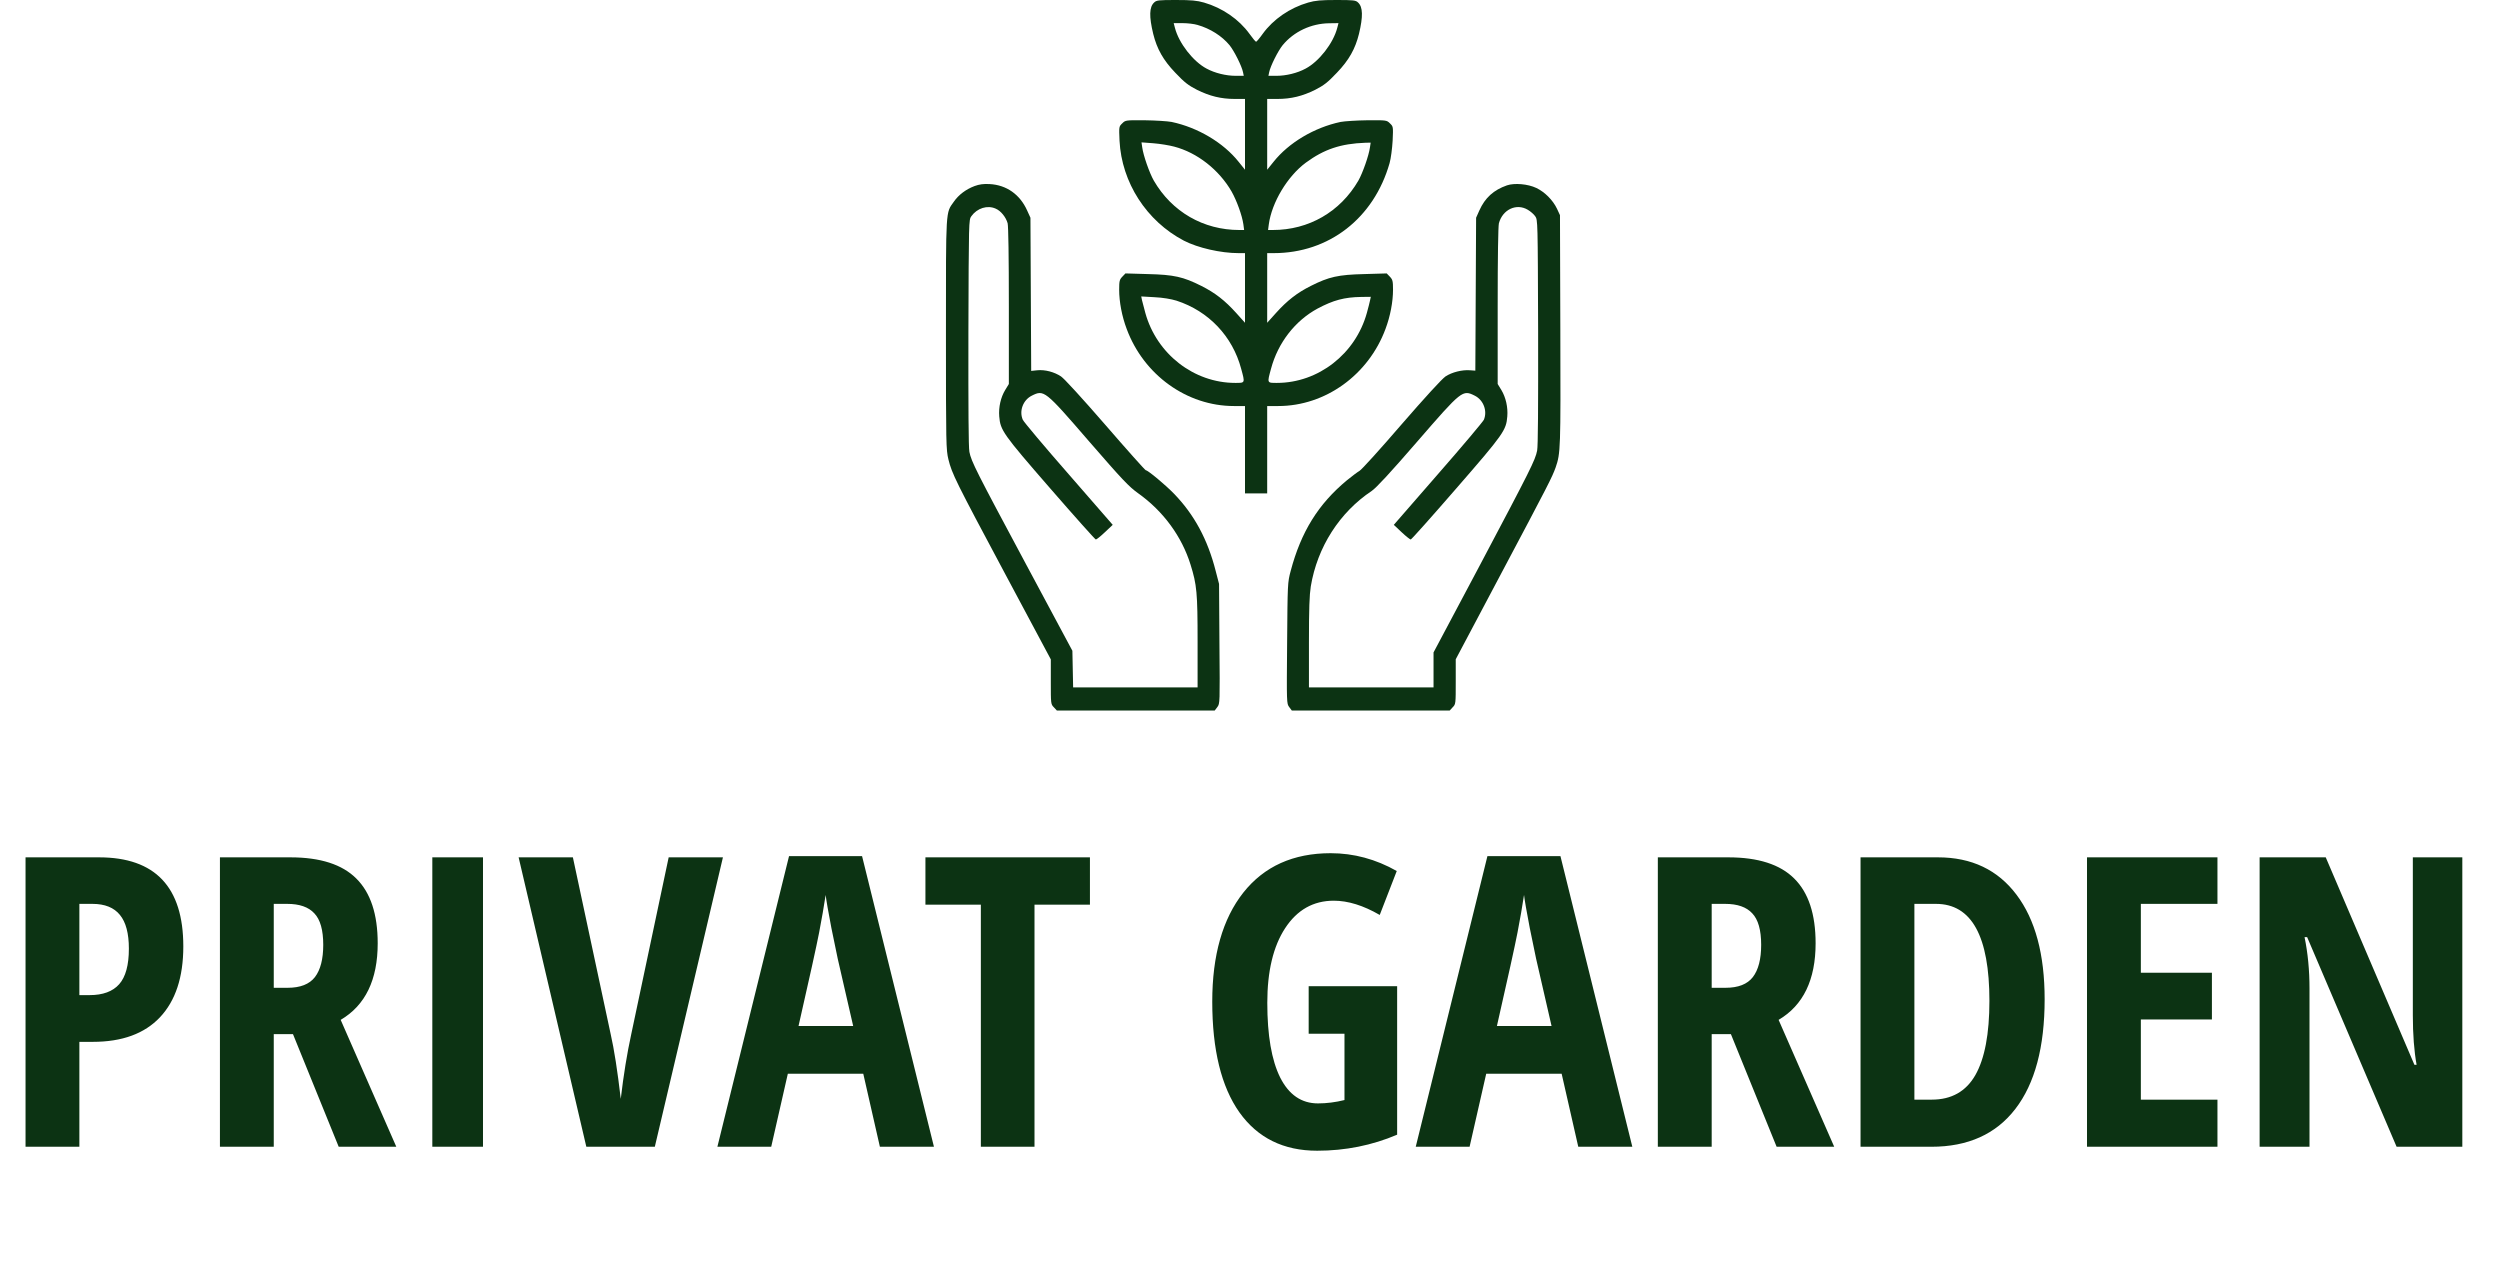
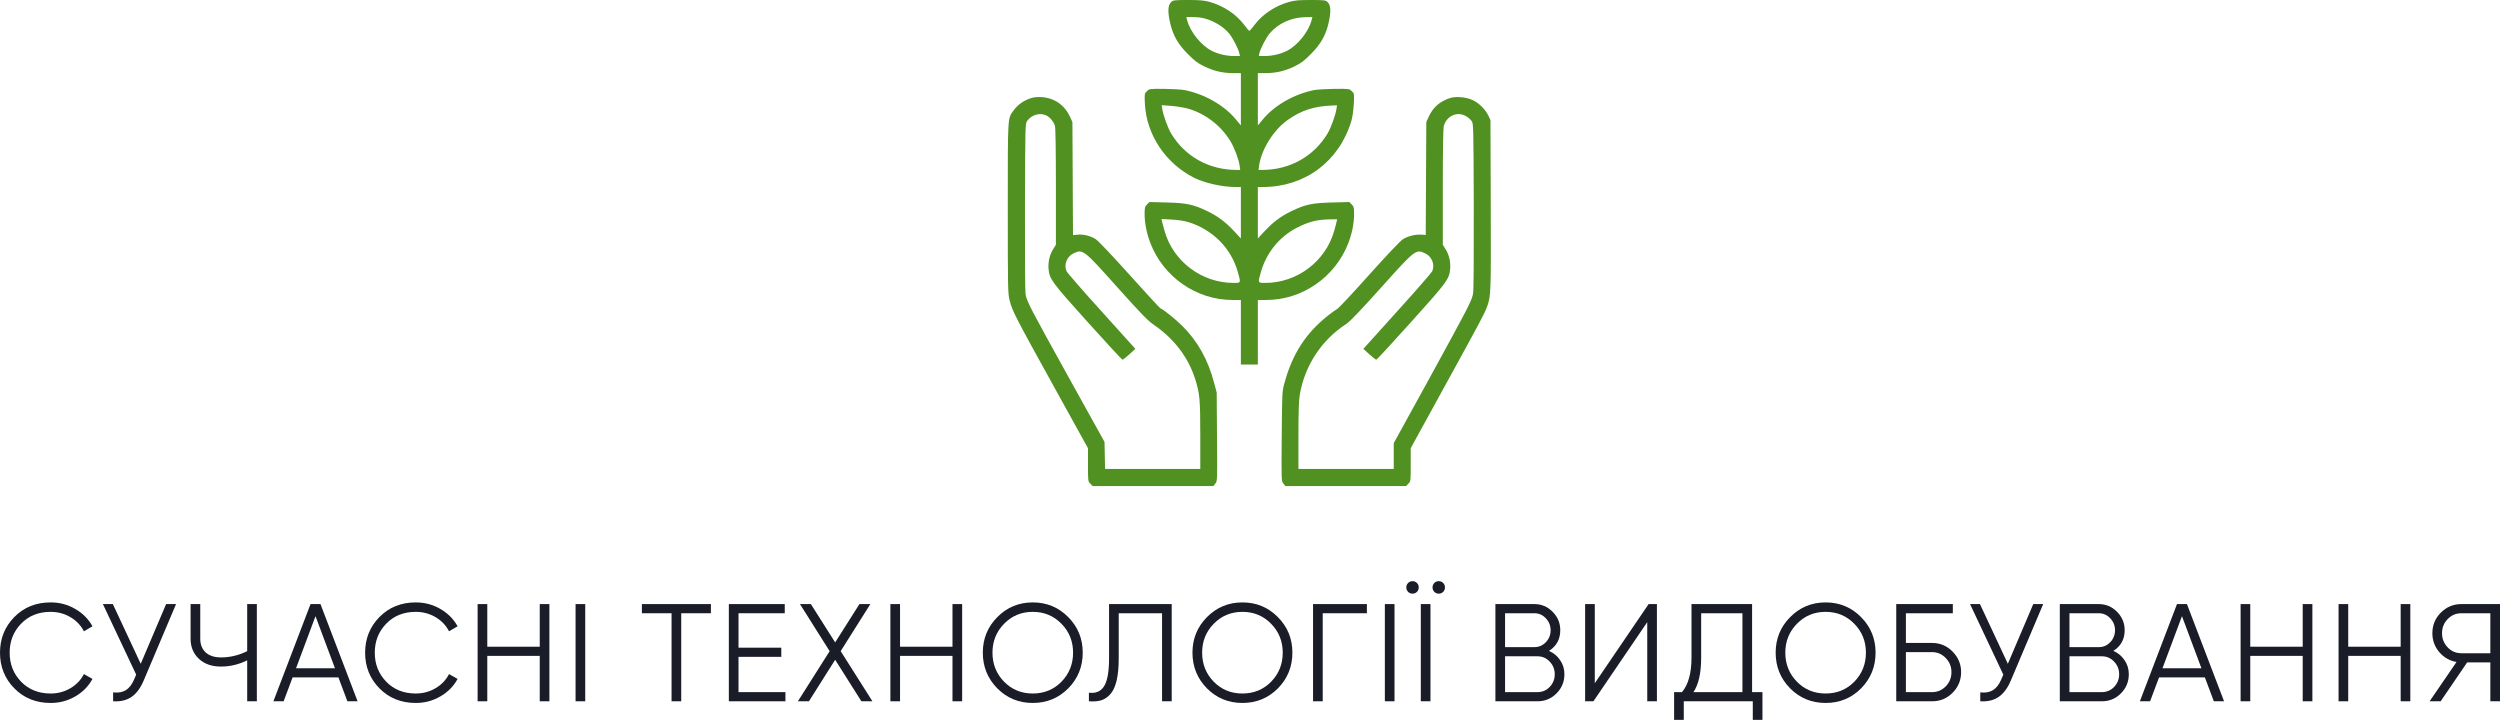
- <svg xmlns="http://www.w3.org/2000/svg" width="111" height="57" viewBox="0 0 111 57" fill="none">
-   <path d="M51.241 0.114C51.027 0.314 51.016 0.73 51.203 1.506C51.367 2.168 51.646 2.67 52.183 3.229C52.594 3.663 52.758 3.788 53.147 3.988C53.711 4.267 54.209 4.393 54.828 4.393H55.278V7.536L54.998 7.188C54.319 6.333 53.18 5.659 52.019 5.414C51.838 5.38 51.307 5.346 50.83 5.34C49.987 5.334 49.97 5.334 49.828 5.477C49.68 5.62 49.68 5.62 49.707 6.247C49.8 8.101 50.907 9.818 52.566 10.686C53.185 11.005 54.199 11.239 54.993 11.239H55.278V14.331L54.889 13.898C54.39 13.344 53.952 13.002 53.339 12.694C52.533 12.289 52.123 12.197 50.967 12.169L49.97 12.14L49.833 12.283C49.707 12.414 49.691 12.477 49.691 12.865C49.691 13.396 49.811 14.04 50.025 14.605C50.781 16.647 52.698 18.028 54.785 18.028H55.278V21.907H56.263V18.028H56.756C58.843 18.028 60.76 16.647 61.516 14.605C61.729 14.04 61.85 13.396 61.85 12.865C61.85 12.477 61.833 12.414 61.708 12.283L61.57 12.14L60.574 12.169C59.418 12.197 59.007 12.289 58.202 12.694C57.589 13.002 57.151 13.344 56.652 13.898L56.263 14.331V11.239H56.554C59.007 11.239 61.001 9.687 61.697 7.245C61.757 7.034 61.812 6.601 61.833 6.247C61.861 5.62 61.861 5.62 61.713 5.477C61.57 5.334 61.554 5.334 60.71 5.34C60.234 5.346 59.703 5.38 59.522 5.414C58.361 5.659 57.222 6.333 56.543 7.188L56.263 7.536V4.393H56.718C57.331 4.393 57.83 4.267 58.394 3.988C58.783 3.788 58.947 3.663 59.358 3.229C59.895 2.67 60.174 2.168 60.338 1.506C60.524 0.73 60.514 0.314 60.3 0.114C60.196 0.011 60.103 0 59.331 0C58.646 0 58.399 0.023 58.082 0.114C57.271 0.348 56.532 0.856 56.066 1.5C55.929 1.694 55.792 1.854 55.77 1.854C55.748 1.854 55.612 1.694 55.475 1.5C55.009 0.856 54.27 0.348 53.459 0.114C53.141 0.023 52.895 0 52.21 0C51.438 0 51.345 0.011 51.241 0.114ZM53.169 1.107C53.733 1.267 54.253 1.597 54.593 2.008C54.796 2.259 55.135 2.932 55.19 3.206L55.223 3.366H54.861C54.44 3.366 53.941 3.246 53.574 3.047C52.977 2.733 52.342 1.917 52.167 1.238L52.112 1.027H52.501C52.72 1.027 53.021 1.061 53.169 1.107ZM59.374 1.238C59.199 1.917 58.564 2.733 57.967 3.047C57.6 3.246 57.101 3.366 56.68 3.366H56.318L56.351 3.206C56.406 2.932 56.745 2.259 56.948 2.008C57.446 1.403 58.213 1.044 59.013 1.033L59.429 1.027L59.374 1.238ZM52.134 6.51C53.158 6.778 54.122 7.536 54.681 8.501C54.916 8.917 55.151 9.573 55.206 9.961L55.239 10.212H55.026C53.432 10.212 52.035 9.408 51.23 8.021C51.038 7.685 50.764 6.909 50.715 6.544L50.682 6.321L51.214 6.361C51.504 6.384 51.92 6.452 52.134 6.51ZM60.826 6.544C60.776 6.909 60.502 7.685 60.311 8.021C59.505 9.408 58.109 10.212 56.515 10.212H56.302L56.335 9.961C56.466 8.991 57.162 7.827 57.978 7.223C58.794 6.624 59.528 6.378 60.628 6.338L60.858 6.333L60.826 6.544ZM52.238 13.35C53.662 13.812 54.724 14.93 55.108 16.374C55.283 17.018 55.288 17.001 54.845 17.001C53.01 17.001 51.356 15.717 50.852 13.892C50.792 13.669 50.726 13.418 50.704 13.327L50.671 13.162L51.263 13.196C51.63 13.213 51.997 13.276 52.238 13.35ZM60.831 13.333C60.815 13.424 60.749 13.669 60.689 13.892C60.185 15.717 58.531 17.001 56.696 17.001C56.252 17.001 56.258 17.018 56.433 16.374C56.74 15.221 57.501 14.24 58.504 13.698C59.205 13.327 59.686 13.196 60.442 13.184L60.864 13.179L60.831 13.333Z" fill="#0C3313" />
-   <path d="M43.276 8.259C42.893 8.402 42.564 8.647 42.351 8.955C41.984 9.474 42 9.189 42 14.831C42 19.766 42.006 19.966 42.11 20.399C42.269 21.038 42.411 21.329 44.651 25.523L46.656 29.276V30.275C46.656 31.25 46.656 31.267 46.792 31.404L46.924 31.547H53.934L54.05 31.393C54.165 31.239 54.165 31.222 54.143 28.58L54.126 25.927L53.978 25.357C53.622 23.954 53.025 22.847 52.122 21.917C51.727 21.512 50.966 20.879 50.873 20.879C50.846 20.879 50.04 19.977 49.087 18.876C48.058 17.689 47.253 16.811 47.11 16.714C46.809 16.514 46.398 16.406 46.053 16.44L45.785 16.469L45.752 9.668L45.604 9.343C45.286 8.635 44.689 8.213 43.944 8.173C43.671 8.156 43.479 8.185 43.276 8.259ZM44.207 9.263C44.437 9.36 44.662 9.64 44.739 9.913C44.772 10.05 44.793 11.38 44.793 13.588V17.05L44.629 17.319C44.432 17.644 44.333 18.083 44.366 18.488C44.416 19.104 44.525 19.264 46.628 21.683C47.713 22.932 48.627 23.954 48.655 23.954C48.688 23.954 48.868 23.811 49.06 23.628L49.405 23.303L47.444 21.05C46.36 19.812 45.445 18.722 45.412 18.637C45.242 18.248 45.423 17.764 45.807 17.57C46.354 17.296 46.387 17.319 48.348 19.589C49.838 21.306 50.117 21.603 50.539 21.905C51.651 22.698 52.472 23.817 52.861 25.072C53.14 25.968 53.173 26.316 53.173 28.501V30.52H47.647L47.614 28.894L45.566 25.072C43.337 20.907 43.128 20.502 43.041 20.063C43.002 19.863 42.992 18.151 42.997 14.763C43.013 9.788 43.013 9.759 43.128 9.6C43.386 9.24 43.84 9.098 44.207 9.263Z" fill="#0C3313" />
-   <path d="M66.908 8.23C66.311 8.441 65.938 8.778 65.681 9.349L65.539 9.668L65.505 16.457L65.27 16.44C64.92 16.412 64.465 16.526 64.18 16.714C64.032 16.811 63.26 17.655 62.225 18.848C61.288 19.937 60.45 20.861 60.362 20.907C60.28 20.953 60.029 21.141 59.804 21.324C58.533 22.379 57.767 23.611 57.306 25.351C57.169 25.865 57.169 25.899 57.148 28.552C57.126 31.228 57.126 31.239 57.241 31.393L57.356 31.547H64.367L64.498 31.404C64.635 31.267 64.635 31.25 64.635 30.269V29.271L66.628 25.511C68.781 21.455 68.907 21.204 69.071 20.753C69.29 20.12 69.295 19.949 69.279 14.66L69.263 9.554L69.131 9.269C68.95 8.886 68.584 8.521 68.211 8.345C67.839 8.168 67.247 8.116 66.908 8.23ZM67.834 9.314C67.954 9.383 68.102 9.514 68.162 9.6C68.277 9.759 68.277 9.788 68.293 14.734C68.299 18.106 68.288 19.806 68.249 20.006C68.162 20.439 67.965 20.827 65.713 25.083L63.649 28.968V30.52H58.117V28.529C58.117 27.006 58.139 26.424 58.199 26.036C58.489 24.29 59.476 22.75 60.905 21.797C61.113 21.654 61.71 21.01 62.926 19.606C64.909 17.319 64.936 17.296 65.484 17.57C65.867 17.764 66.048 18.248 65.884 18.637C65.845 18.722 64.93 19.812 63.846 21.05L61.885 23.303L62.23 23.628C62.422 23.811 62.608 23.954 62.636 23.954C62.669 23.954 63.578 22.932 64.662 21.683C66.766 19.264 66.875 19.104 66.924 18.488C66.957 18.083 66.858 17.644 66.662 17.319L66.497 17.05V13.588C66.497 11.38 66.519 10.05 66.551 9.913C66.716 9.303 67.329 9.012 67.834 9.314Z" fill="#0C3313" />
-   <path d="M8.139 42.021C8.139 43.386 7.793 44.435 7.102 45.168C6.416 45.894 5.423 46.258 4.122 46.258H3.524V50.916H1.134V38.066H4.395C6.891 38.066 8.139 39.385 8.139 42.021ZM3.524 44.183H3.981C4.567 44.183 5.004 44.022 5.291 43.7C5.578 43.378 5.722 42.85 5.722 42.118C5.722 41.444 5.59 40.946 5.326 40.624C5.062 40.296 4.655 40.132 4.104 40.132H3.524V44.183ZM12.155 45.915V50.916H9.765V38.066H12.894C14.218 38.066 15.193 38.38 15.82 39.007C16.453 39.633 16.77 40.592 16.77 41.881C16.77 43.504 16.222 44.638 15.126 45.282L17.596 50.916H15.038L13.008 45.915H12.155ZM12.155 43.858H12.771C13.333 43.858 13.737 43.7 13.983 43.383C14.229 43.061 14.352 42.584 14.352 41.951C14.352 41.295 14.221 40.829 13.957 40.553C13.699 40.272 13.298 40.132 12.753 40.132H12.155V43.858ZM19.195 50.916V38.066H21.445V50.916H19.195ZM29.689 38.066H32.098L29.074 50.916H26.033L23.027 38.066H25.436L27.114 45.915C27.267 46.583 27.416 47.541 27.562 48.789C27.686 47.728 27.841 46.77 28.028 45.915L29.689 38.066ZM39.067 50.916L38.329 47.673H34.98L34.242 50.916H31.852L35.033 38.013H38.276L41.467 50.916H39.067ZM37.881 45.554L37.195 42.566C37.154 42.385 37.06 41.93 36.914 41.204C36.773 40.471 36.688 39.982 36.659 39.736C36.583 40.24 36.486 40.797 36.369 41.406C36.252 42.01 35.947 43.392 35.455 45.554H37.881ZM45.932 50.916H43.55V40.167H41.089V38.066H48.393V40.167H45.932V50.916ZM58.105 43.788H62.033V50.38C60.92 50.854 59.736 51.092 58.482 51.092C56.988 51.092 55.837 50.523 55.028 49.386C54.226 48.25 53.824 46.612 53.824 44.473C53.824 42.411 54.284 40.797 55.204 39.631C56.13 38.465 57.422 37.882 59.08 37.882C60.105 37.882 61.084 38.145 62.016 38.673L61.26 40.624C60.533 40.202 59.853 39.991 59.221 39.991C58.312 39.991 57.592 40.398 57.059 41.213C56.531 42.021 56.268 43.126 56.268 44.526C56.268 45.968 56.458 47.072 56.839 47.84C57.226 48.607 57.785 48.991 58.518 48.991C58.904 48.991 59.297 48.941 59.695 48.842V45.897H58.105V43.788ZM70.075 50.916L69.337 47.673H65.988L65.25 50.916H62.859L66.041 38.013H69.284L72.475 50.916H70.075ZM68.889 45.554L68.203 42.566C68.162 42.385 68.068 41.93 67.922 41.204C67.781 40.471 67.696 39.982 67.667 39.736C67.591 40.24 67.494 40.797 67.377 41.406C67.26 42.01 66.955 43.392 66.463 45.554H68.889ZM75.999 45.915V50.916H73.608V38.066H76.737C78.061 38.066 79.037 38.38 79.664 39.007C80.297 39.633 80.613 40.592 80.613 41.881C80.613 43.504 80.065 44.638 78.97 45.282L81.439 50.916H78.882L76.852 45.915H75.999ZM75.999 43.858H76.614C77.177 43.858 77.581 43.7 77.827 43.383C78.073 43.061 78.196 42.584 78.196 41.951C78.196 41.295 78.064 40.829 77.801 40.553C77.543 40.272 77.142 40.132 76.597 40.132H75.999V43.858ZM90.782 44.368C90.782 46.489 90.349 48.112 89.481 49.237C88.62 50.356 87.378 50.916 85.755 50.916H82.608V38.066H86.045C87.539 38.066 88.702 38.62 89.534 39.727C90.366 40.829 90.782 42.376 90.782 44.368ZM88.33 44.438C88.33 41.567 87.539 40.132 85.957 40.132H84.999V48.824H85.772C86.645 48.824 87.29 48.461 87.706 47.734C88.122 47.002 88.33 45.903 88.33 44.438ZM98.455 50.916H92.663V38.066H98.455V40.132H95.054V43.19H98.209V45.264H95.054V48.824H98.455V50.916ZM109.327 50.916H106.409L102.437 41.608H102.322C102.469 42.317 102.542 43.079 102.542 43.893V50.916H100.327V38.066H103.263L107.2 47.277H107.297C107.186 46.662 107.13 45.929 107.13 45.08V38.066H109.327V50.916Z" fill="#0C3313" />
+ <svg xmlns="http://www.w3.org/2000/svg" width="191" height="55" viewBox="0 0 191 55" fill="none">
+   <path d="M89.489 0.145C89.208 0.399 89.193 0.928 89.438 1.915C89.655 2.756 90.022 3.394 90.729 4.105C91.27 4.656 91.486 4.816 91.998 5.07C92.74 5.425 93.397 5.585 94.211 5.585H94.802V9.581L94.435 9.138C93.541 8.05 92.041 7.195 90.513 6.883C90.275 6.839 89.575 6.796 88.948 6.788C87.838 6.781 87.816 6.781 87.629 6.963C87.434 7.144 87.434 7.144 87.47 7.942C87.593 10.299 89.049 12.482 91.234 13.584C92.048 13.99 93.382 14.288 94.427 14.288H94.802V18.219L94.29 17.667C93.634 16.964 93.058 16.529 92.25 16.137C91.19 15.622 90.65 15.506 89.128 15.47L87.816 15.434L87.636 15.615C87.47 15.782 87.448 15.861 87.448 16.355C87.448 17.029 87.607 17.849 87.888 18.567C88.883 21.163 91.407 22.918 94.153 22.918H94.802V27.85H96.1V22.918H96.749C99.496 22.918 102.019 21.163 103.014 18.567C103.295 17.849 103.454 17.029 103.454 16.355C103.454 15.861 103.432 15.782 103.267 15.615L103.086 15.434L101.774 15.47C100.253 15.506 99.712 15.622 98.652 16.137C97.845 16.529 97.268 16.964 96.612 17.667L96.1 18.219V14.288H96.482C99.712 14.288 102.337 12.315 103.252 9.211C103.331 8.943 103.404 8.391 103.432 7.942C103.468 7.144 103.468 7.144 103.274 6.963C103.086 6.781 103.065 6.781 101.954 6.788C101.327 6.796 100.628 6.839 100.39 6.883C98.862 7.195 97.362 8.05 96.468 9.138L96.1 9.581V5.585H96.699C97.506 5.585 98.162 5.425 98.905 5.07C99.417 4.816 99.633 4.656 100.174 4.105C100.88 3.394 101.248 2.756 101.464 1.915C101.709 0.928 101.695 0.399 101.414 0.145C101.277 0.015 101.154 0 100.138 0C99.236 0 98.912 0.029 98.494 0.145C97.427 0.442 96.453 1.088 95.841 1.907C95.66 2.154 95.48 2.357 95.451 2.357C95.422 2.357 95.242 2.154 95.062 1.907C94.449 1.088 93.476 0.442 92.409 0.145C91.991 0.029 91.666 0 90.765 0C89.748 0 89.626 0.015 89.489 0.145ZM92.027 1.407C92.769 1.61 93.454 2.031 93.901 2.553C94.168 2.872 94.615 3.728 94.687 4.076L94.73 4.279H94.254C93.699 4.279 93.043 4.127 92.56 3.873C91.774 3.474 90.938 2.437 90.707 1.574L90.635 1.305H91.147C91.436 1.305 91.832 1.349 92.027 1.407ZM100.195 1.574C99.965 2.437 99.128 3.474 98.342 3.873C97.859 4.127 97.203 4.279 96.648 4.279H96.172L96.216 4.076C96.288 3.728 96.735 2.872 97.001 2.553C97.657 1.784 98.667 1.327 99.719 1.313L100.267 1.305L100.195 1.574ZM90.664 8.275C92.012 8.616 93.281 9.581 94.017 10.806C94.327 11.336 94.637 12.17 94.709 12.663L94.752 12.982H94.471C92.373 12.982 90.534 11.96 89.474 10.197C89.222 9.769 88.862 8.783 88.797 8.319L88.754 8.036L89.453 8.087C89.835 8.116 90.383 8.203 90.664 8.275ZM102.106 8.319C102.041 8.783 101.68 9.769 101.428 10.197C100.368 11.96 98.53 12.982 96.432 12.982H96.151L96.194 12.663C96.367 11.43 97.282 9.951 98.357 9.182C99.431 8.42 100.397 8.108 101.846 8.058L102.149 8.05L102.106 8.319ZM90.801 16.971C92.675 17.559 94.074 18.98 94.579 20.815C94.81 21.635 94.817 21.613 94.233 21.613C91.818 21.613 89.64 19.981 88.977 17.66C88.898 17.377 88.811 17.058 88.782 16.942L88.739 16.732L89.518 16.775C90.001 16.797 90.484 16.877 90.801 16.971ZM102.113 16.949C102.091 17.066 102.005 17.377 101.926 17.66C101.262 19.981 99.085 21.613 96.67 21.613C96.086 21.613 96.093 21.635 96.324 20.815C96.727 19.35 97.73 18.103 99.049 17.414C99.972 16.942 100.606 16.775 101.601 16.761L102.156 16.754L102.113 16.949Z" fill="#509121" />
+   <path d="M78.674 7.528C78.17 7.71 77.737 8.021 77.456 8.413C76.973 9.073 76.995 8.71 76.995 15.883C76.995 22.157 77.002 22.411 77.139 22.962C77.348 23.774 77.535 24.144 80.484 29.475L83.123 34.247V35.516C83.123 36.756 83.123 36.778 83.303 36.952L83.476 37.133H92.704L92.856 36.938C93.007 36.742 93.007 36.72 92.978 33.362L92.957 29.99L92.762 29.264C92.294 27.48 91.508 26.073 90.318 24.891C89.799 24.376 88.797 23.571 88.674 23.571C88.638 23.571 87.578 22.425 86.324 21.025C84.969 19.517 83.909 18.4 83.721 18.277C83.325 18.023 82.784 17.885 82.33 17.928L81.977 17.965L81.933 9.32L81.739 8.906C81.32 8.007 80.535 7.47 79.554 7.419C79.194 7.398 78.941 7.434 78.674 7.528ZM79.9 8.805C80.203 8.928 80.499 9.283 80.6 9.632C80.643 9.806 80.671 11.495 80.671 14.302V18.704L80.455 19.045C80.196 19.459 80.066 20.017 80.109 20.532C80.174 21.316 80.318 21.519 83.087 24.594C84.514 26.182 85.718 27.48 85.754 27.48C85.798 27.48 86.036 27.299 86.288 27.067L86.742 26.653L84.161 23.789C82.734 22.215 81.529 20.83 81.486 20.721C81.263 20.228 81.501 19.611 82.005 19.364C82.726 19.016 82.77 19.045 85.351 21.932C87.312 24.115 87.679 24.492 88.234 24.877C89.698 25.885 90.779 27.306 91.291 28.902C91.659 30.04 91.702 30.483 91.702 33.261V35.828H84.428L84.385 33.761L81.688 28.902C78.754 23.607 78.48 23.092 78.364 22.534C78.314 22.28 78.3 20.104 78.307 15.796C78.328 9.472 78.328 9.436 78.48 9.233C78.819 8.776 79.417 8.594 79.9 8.805Z" fill="#509121" />
+   <path d="M110.772 7.492C109.986 7.76 109.496 8.188 109.157 8.913L108.97 9.32L108.926 17.95L108.616 17.928C108.155 17.892 107.557 18.037 107.182 18.277C106.987 18.4 105.97 19.473 104.608 20.989C103.375 22.374 102.272 23.549 102.156 23.607C102.048 23.665 101.717 23.905 101.421 24.137C99.748 25.479 98.739 27.045 98.133 29.257C97.953 29.91 97.953 29.953 97.924 33.326C97.896 36.727 97.896 36.742 98.047 36.938L98.198 37.133H107.427L107.6 36.952C107.78 36.778 107.78 36.756 107.78 35.509V34.24L110.404 29.46C113.238 24.304 113.404 23.985 113.62 23.412C113.908 22.607 113.915 22.389 113.894 15.666L113.872 9.175L113.699 8.812C113.461 8.326 112.978 7.862 112.488 7.637C111.998 7.412 111.219 7.347 110.772 7.492ZM111.991 8.87C112.149 8.957 112.344 9.124 112.423 9.233C112.574 9.436 112.574 9.472 112.596 15.76C112.603 20.046 112.589 22.208 112.538 22.461C112.423 23.013 112.164 23.506 109.2 28.916L106.482 33.855V35.828H99.201V33.297C99.201 31.36 99.229 30.621 99.309 30.127C99.691 27.908 100.989 25.95 102.87 24.739C103.144 24.557 103.93 23.738 105.531 21.954C108.141 19.045 108.177 19.016 108.898 19.364C109.402 19.611 109.64 20.228 109.424 20.721C109.373 20.83 108.169 22.215 106.742 23.789L104.161 26.653L104.615 27.067C104.867 27.299 105.112 27.48 105.149 27.48C105.192 27.48 106.389 26.182 107.816 24.594C110.585 21.519 110.729 21.316 110.794 20.532C110.837 20.017 110.707 19.459 110.448 19.045L110.231 18.704V14.302C110.231 11.495 110.26 9.806 110.303 9.632C110.52 8.855 111.327 8.486 111.991 8.87Z" fill="#509121" />
+   <path d="M3.87 53.706C2.752 53.706 1.828 53.334 1.097 52.592C0.366 51.849 0 50.94 0 49.865C0 48.79 0.366 47.881 1.097 47.138C1.828 46.396 2.752 46.024 3.87 46.024C4.552 46.024 5.178 46.191 5.747 46.523C6.316 46.848 6.756 47.29 7.065 47.849L6.411 48.231C6.179 47.778 5.835 47.418 5.378 47.149C4.921 46.88 4.418 46.746 3.87 46.746C2.949 46.746 2.197 47.046 1.613 47.648C1.03 48.249 0.738 48.988 0.738 49.865C0.738 50.742 1.03 51.481 1.613 52.082C2.197 52.684 2.949 52.984 3.87 52.984C4.418 52.984 4.921 52.85 5.378 52.581C5.835 52.312 6.179 51.952 6.411 51.499L7.065 51.87C6.763 52.429 6.323 52.875 5.747 53.207C5.178 53.539 4.552 53.706 3.87 53.706Z" fill="#1A1D27" />
+   <path d="M12.692 46.152H13.451L10.994 51.955C10.748 52.549 10.435 52.977 10.055 53.239C9.676 53.501 9.205 53.614 8.642 53.578V52.899C9.036 52.942 9.359 52.885 9.613 52.73C9.873 52.567 10.087 52.288 10.256 51.891L10.403 51.541L7.862 46.152H8.621L10.751 50.714L12.692 46.152Z" fill="#1A1D27" />
+   <path d="M18.885 46.152H19.623V53.578H18.885V50.449C18.245 50.767 17.577 50.926 16.881 50.926C16.178 50.926 15.616 50.728 15.194 50.332C14.772 49.936 14.561 49.426 14.561 48.804V46.152H15.3V48.804C15.3 49.236 15.437 49.582 15.711 49.844C15.992 50.098 16.382 50.226 16.881 50.226C17.577 50.226 18.245 50.067 18.885 49.748V46.152Z" fill="#1A1D27" />
+   <path d="M26.54 53.578L25.855 51.754H22.354L21.669 53.578H20.888L23.725 46.152H24.484L27.32 53.578H26.54ZM22.618 51.053H25.591L24.104 47.075L22.618 51.053Z" fill="#1A1D27" />
+   <path d="M31.765 53.706C30.647 53.706 29.723 53.334 28.992 52.592C28.261 51.849 27.895 50.94 27.895 49.865C27.895 48.79 28.261 47.881 28.992 47.138C29.723 46.396 30.647 46.024 31.765 46.024C32.447 46.024 33.073 46.191 33.642 46.523C34.212 46.848 34.651 47.29 34.96 47.849L34.306 48.231C34.074 47.778 33.73 47.418 33.273 47.149C32.816 46.88 32.313 46.746 31.765 46.746C30.844 46.746 30.092 47.046 29.509 47.648C28.925 48.249 28.633 48.988 28.633 49.865C28.633 50.742 28.925 51.481 29.509 52.082C30.092 52.684 30.844 52.984 31.765 52.984C32.313 52.984 32.816 52.85 33.273 52.581C33.73 52.312 34.074 51.952 34.306 51.499L34.96 51.87C34.658 52.429 34.218 52.875 33.642 53.207C33.073 53.539 32.447 53.706 31.765 53.706Z" fill="#1A1D27" />
+   <path d="M41.236 46.152H41.974V53.578H41.236V50.109H37.229V53.578H36.49V46.152H37.229V49.409H41.236V46.152Z" fill="#1A1D27" />
+   <path d="M43.974 46.152H44.712V53.578H43.974V46.152Z" fill="#1A1D27" />
+   <path d="M54.313 46.152V46.852H52.046V53.578H51.307V46.852H49.04V46.152H54.313Z" fill="#1A1D27" />
+   <path d="M56.422 52.878H60.007V53.578H55.684V46.152H59.955V46.852H56.422V49.483H59.691V50.183H56.422V52.878Z" fill="#1A1D27" />
+   <path d="M66.653 53.578H65.81L63.806 50.406L61.803 53.578H60.959L63.385 49.748L61.117 46.152H61.951L63.806 49.08L65.662 46.152H66.495L64.228 49.748L66.653 53.578Z" fill="#1A1D27" />
+   <path d="M72.77 46.152H73.508V53.578H72.77V50.109H68.763V53.578H68.025V46.152H68.763V49.409H72.77V46.152Z" fill="#1A1D27" />
+   <path d="M81.614 52.592C80.876 53.334 79.973 53.706 78.904 53.706C77.836 53.706 76.932 53.334 76.194 52.592C75.456 51.842 75.087 50.933 75.087 49.865C75.087 48.797 75.456 47.892 76.194 47.149C76.932 46.399 77.836 46.024 78.904 46.024C79.973 46.024 80.876 46.399 81.614 47.149C82.352 47.892 82.721 48.797 82.721 49.865C82.721 50.933 82.352 51.842 81.614 52.592ZM76.711 52.082C77.301 52.684 78.032 52.984 78.904 52.984C79.776 52.984 80.507 52.684 81.097 52.082C81.688 51.474 81.983 50.735 81.983 49.865C81.983 48.995 81.688 48.259 81.097 47.658C80.507 47.05 79.776 46.746 78.904 46.746C78.032 46.746 77.301 47.05 76.711 47.658C76.12 48.259 75.825 48.995 75.825 49.865C75.825 50.735 76.12 51.474 76.711 52.082Z" fill="#1A1D27" />
+   <path d="M83.192 53.578V52.92C83.706 52.991 84.089 52.832 84.342 52.443C84.602 52.047 84.732 51.326 84.732 50.279V46.152H89.519V53.578H88.781V46.852H85.47V50.3C85.47 50.972 85.417 51.534 85.312 51.987C85.207 52.44 85.048 52.786 84.837 53.027C84.633 53.26 84.398 53.419 84.131 53.504C83.871 53.582 83.558 53.607 83.192 53.578Z" fill="#1A1D27" />
+   <path d="M97.632 52.592C96.893 53.334 95.99 53.706 94.922 53.706C93.853 53.706 92.95 53.334 92.212 52.592C91.473 51.842 91.104 50.933 91.104 49.865C91.104 48.797 91.473 47.892 92.212 47.149C92.95 46.399 93.853 46.024 94.922 46.024C95.99 46.024 96.893 46.399 97.632 47.149C98.37 47.892 98.739 48.797 98.739 49.865C98.739 50.933 98.37 51.842 97.632 52.592ZM92.728 52.082C93.319 52.684 94.05 52.984 94.922 52.984C95.793 52.984 96.524 52.684 97.115 52.082C97.705 51.474 98.001 50.735 98.001 49.865C98.001 48.995 97.705 48.259 97.115 47.658C96.524 47.05 95.793 46.746 94.922 46.746C94.05 46.746 93.319 47.05 92.728 47.658C92.138 48.259 91.843 48.995 91.843 49.865C91.843 50.735 92.138 51.474 92.728 52.082Z" fill="#1A1D27" />
+   <path d="M104.43 46.152V46.852H101.056V53.578H100.317V46.152H104.43Z" fill="#1A1D27" />
+   <path d="M105.803 46.152H106.541V53.578H105.803V46.152Z" fill="#1A1D27" />
+   <path d="M108.255 45.218C108.163 45.31 108.051 45.356 107.917 45.356C107.784 45.356 107.671 45.31 107.58 45.218C107.488 45.126 107.443 45.013 107.443 44.879C107.443 44.744 107.488 44.631 107.58 44.539C107.671 44.447 107.784 44.401 107.917 44.401C108.051 44.401 108.163 44.447 108.255 44.539C108.346 44.631 108.392 44.744 108.392 44.879C108.392 45.013 108.346 45.126 108.255 45.218ZM110.258 45.218C110.167 45.31 110.054 45.356 109.921 45.356C109.787 45.356 109.675 45.31 109.583 45.218C109.492 45.126 109.446 45.013 109.446 44.879C109.446 44.744 109.492 44.631 109.583 44.539C109.675 44.447 109.787 44.401 109.921 44.401C110.054 44.401 110.167 44.447 110.258 44.539C110.349 44.631 110.395 44.744 110.395 44.879C110.395 45.013 110.349 45.126 110.258 45.218ZM108.55 46.152H109.288V53.578H108.55V46.152Z" fill="#1A1D27" />
+   <path d="M118.34 49.727C118.699 49.883 118.984 50.12 119.194 50.438C119.412 50.749 119.521 51.106 119.521 51.51C119.521 52.082 119.321 52.57 118.92 52.974C118.52 53.377 118.035 53.578 117.465 53.578H114.249V46.152H117.223C117.771 46.152 118.238 46.35 118.625 46.746C119.012 47.135 119.205 47.602 119.205 48.146C119.205 48.839 118.917 49.366 118.34 49.727ZM117.223 46.852H114.987V49.441H117.223C117.567 49.441 117.859 49.317 118.098 49.069C118.344 48.815 118.467 48.507 118.467 48.146C118.467 47.793 118.344 47.488 118.098 47.234C117.859 46.979 117.567 46.852 117.223 46.852ZM117.465 52.878C117.831 52.878 118.14 52.747 118.393 52.486C118.653 52.217 118.783 51.891 118.783 51.51C118.783 51.135 118.653 50.813 118.393 50.544C118.14 50.275 117.831 50.141 117.465 50.141H114.987V52.878H117.465Z" fill="#1A1D27" />
+   <path d="M125.85 53.578V47.531L121.737 53.578H121.104V46.152H121.842V52.199L125.955 46.152H126.588V53.578H125.85Z" fill="#1A1D27" />
+   <path d="M133.86 52.878H134.651V55H133.913V53.578H128.641V55H127.902V52.878H128.503C128.989 52.305 129.231 51.421 129.231 50.226V46.152H133.86V52.878ZM129.379 52.878H133.122V46.852H129.969V50.247C129.969 51.421 129.772 52.298 129.379 52.878Z" fill="#1A1D27" />
+   <path d="M142.187 52.592C141.449 53.334 140.546 53.706 139.477 53.706C138.409 53.706 137.505 53.334 136.767 52.592C136.029 51.842 135.66 50.933 135.66 49.865C135.66 48.797 136.029 47.892 136.767 47.149C137.505 46.399 138.409 46.024 139.477 46.024C140.546 46.024 141.449 46.399 142.187 47.149C142.925 47.892 143.294 48.797 143.294 49.865C143.294 50.933 142.925 51.842 142.187 52.592ZM137.284 52.082C137.874 52.684 138.605 52.984 139.477 52.984C140.349 52.984 141.08 52.684 141.67 52.082C142.261 51.474 142.556 50.735 142.556 49.865C142.556 48.995 142.261 48.259 141.67 47.658C141.08 47.05 140.349 46.746 139.477 46.746C138.605 46.746 137.874 47.05 137.284 47.658C136.693 48.259 136.398 48.995 136.398 49.865C136.398 50.735 136.693 51.474 137.284 52.082Z" fill="#1A1D27" />
+   <path d="M147.615 49.122C148.226 49.122 148.746 49.342 149.175 49.78C149.611 50.219 149.829 50.742 149.829 51.35C149.829 51.966 149.611 52.493 149.175 52.931C148.746 53.363 148.226 53.578 147.615 53.578H144.873V46.152H149.196V46.852H145.611V49.122H147.615ZM147.615 52.878C148.022 52.878 148.37 52.73 148.659 52.432C148.947 52.135 149.091 51.775 149.091 51.35C149.091 50.933 148.947 50.576 148.659 50.279C148.37 49.975 148.022 49.822 147.615 49.822H145.611V52.878H147.615Z" fill="#1A1D27" />
+   <path d="M155.341 46.152H156.1L153.643 51.955C153.397 52.549 153.084 52.977 152.705 53.239C152.325 53.501 151.854 53.614 151.292 53.578V52.899C151.685 52.942 152.009 52.885 152.262 52.73C152.522 52.567 152.736 52.288 152.905 51.891L153.053 51.541L150.511 46.152H151.27L153.4 50.714L155.341 46.152Z" fill="#1A1D27" />
+   <path d="M161.46 49.727C161.819 49.883 162.103 50.12 162.314 50.438C162.532 50.749 162.641 51.106 162.641 51.51C162.641 52.082 162.441 52.57 162.04 52.974C161.639 53.377 161.154 53.578 160.585 53.578H157.369V46.152H160.342C160.891 46.152 161.358 46.35 161.745 46.746C162.131 47.135 162.325 47.602 162.325 48.146C162.325 48.839 162.036 49.366 161.46 49.727ZM160.342 46.852H158.107V49.441H160.342C160.687 49.441 160.978 49.317 161.217 49.069C161.464 48.815 161.587 48.507 161.587 48.146C161.587 47.793 161.464 47.488 161.217 47.234C160.978 46.979 160.687 46.852 160.342 46.852ZM160.585 52.878C160.95 52.878 161.26 52.747 161.513 52.486C161.773 52.217 161.903 51.891 161.903 51.51C161.903 51.135 161.773 50.813 161.513 50.544C161.26 50.275 160.95 50.141 160.585 50.141H158.107V52.878H160.585Z" fill="#1A1D27" />
+   <path d="M169.138 53.578L168.452 51.754H164.952L164.266 53.578H163.486L166.322 46.152H167.082L169.918 53.578H169.138ZM165.215 51.053H168.189L166.702 47.075L165.215 51.053Z" fill="#1A1D27" />
+   <path d="M175.927 46.152H176.666V53.578H175.927V50.109H171.92V53.578H171.182V46.152H171.92V49.409H175.927V46.152Z" fill="#1A1D27" />
+   <path d="M183.411 46.152H184.149V53.578H183.411V50.109H179.404V53.578H178.666V46.152H179.404V49.409H183.411V46.152Z" fill="#1A1D27" />
+   <path d="M191 46.152V53.578H190.262V50.608H188.49L186.466 53.578H185.622L187.678 50.576C187.151 50.484 186.712 50.233 186.36 49.822C186.009 49.405 185.833 48.924 185.833 48.38C185.833 47.764 186.047 47.241 186.476 46.809C186.912 46.371 187.436 46.152 188.047 46.152H191ZM188.047 49.907H190.262V46.852H188.047C187.64 46.852 187.292 47 187.004 47.297C186.715 47.594 186.571 47.955 186.571 48.38C186.571 48.797 186.715 49.158 187.004 49.462C187.292 49.759 187.64 49.907 188.047 49.907Z" fill="#1A1D27" />
</svg>
